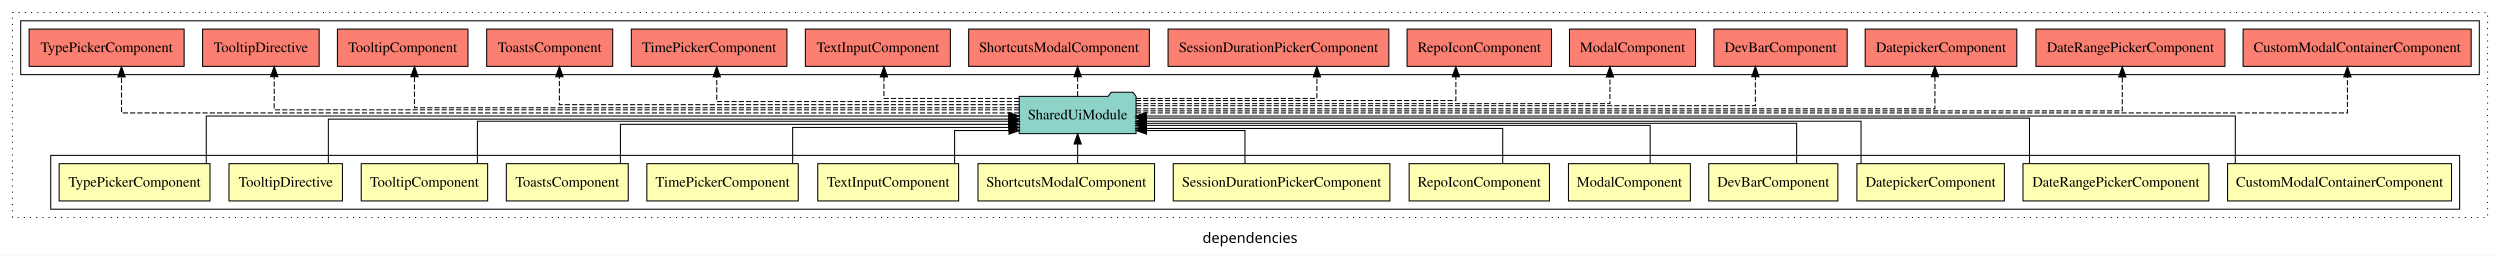
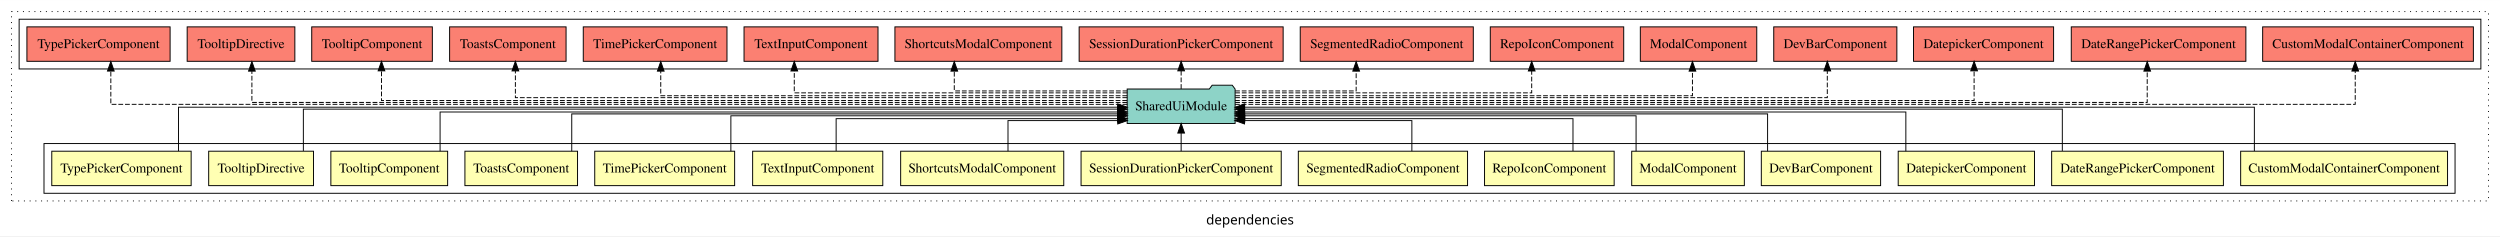
- <svg xmlns="http://www.w3.org/2000/svg" width="2415pt" height="247pt" viewBox="0.00 0.00 2415.00 246.80">
+ <svg xmlns="http://www.w3.org/2000/svg" width="2614pt" height="247pt" viewBox="0.00 0.00 2614.00 246.80">
  <g id="graph0" class="graph" transform="scale(1 1) rotate(0) translate(4 242.8)">
-     <polygon fill="white" stroke="transparent" points="-4,4 -4,-242.8 2411,-242.8 2411,4 -4,4" />
-     <text text-anchor="middle" x="1203.5" y="-8.2" font-family="sans-serif" font-size="14.00">dependencies</text>
+     <polygon fill="white" stroke="transparent" points="-4,4 -4,-242.8 2610,-242.8 2610,4 -4,4" />
+     <text text-anchor="middle" x="1303" y="-8.2" font-family="sans-serif" font-size="14.00">dependencies</text>
    <g id="clust1" class="cluster">
-       <polygon fill="none" stroke="black" stroke-dasharray="1,5" points="8,-32.8 8,-230.8 2399,-230.8 2399,-32.8 8,-32.8" />
+       <polygon fill="none" stroke="black" stroke-dasharray="1,5" points="8,-32.8 8,-230.8 2598,-230.8 2598,-32.8 8,-32.8" />
+     </g>
+     <g id="clust19" class="cluster">
+       <polygon fill="none" stroke="black" points="16,-170.8 16,-222.8 2590,-222.8 2590,-170.8 16,-170.8" />
    </g>
    <g id="clust2" class="cluster">
-       <polygon fill="none" stroke="black" points="45,-40.8 45,-92.8 2372,-92.8 2372,-40.8 45,-40.8" />
-     </g>
-     <g id="clust18" class="cluster">
-       <polygon fill="none" stroke="black" points="16,-170.8 16,-222.8 2391,-222.8 2391,-170.8 16,-170.8" />
+       <polygon fill="none" stroke="black" points="42,-40.8 42,-92.8 2563,-92.8 2563,-40.8 42,-40.8" />
    </g>
    <g id="node1" class="node">
-       <polygon fill="#ffffb3" stroke="black" points="2364.16,-84.8 2147.84,-84.8 2147.84,-48.8 2364.16,-48.8 2364.16,-84.8" />
-       <text text-anchor="middle" x="2256" y="-62.6" font-family="Times,serif" font-size="14.00">CustomModalContainerComponent</text>
+       <polygon fill="#ffffb3" stroke="black" points="2555.16,-84.8 2338.84,-84.8 2338.84,-48.8 2555.16,-48.8 2555.16,-84.8" />
+       <text text-anchor="middle" x="2447" y="-62.6" font-family="Times,serif" font-size="14.00">CustomModalContainerComponent</text>
+     </g>
+     <g id="node16" class="node">
+       <polygon fill="#8dd3c7" stroke="black" points="1287.43,-149.8 1284.43,-153.8 1263.43,-153.8 1260.43,-149.8 1174.57,-149.8 1174.57,-113.8 1287.43,-113.8 1287.43,-149.8" />
+       <text text-anchor="middle" x="1231" y="-127.6" font-family="Times,serif" font-size="14.00">SharedUiModule</text>
+     </g>
+     <g id="edge1" class="edge">
+       <path fill="none" stroke="black" d="M2353.16,-84.97C2353.16,-103.89 2353.16,-130.8 2353.16,-130.8 2353.16,-130.8 1297.42,-130.8 1297.42,-130.8" />
+       <polygon fill="black" stroke="black" points="1297.42,-127.3 1287.42,-130.8 1297.42,-134.3 1297.42,-127.3" />
+     </g>
+     <g id="node2" class="node">
+       <polygon fill="#ffffb3" stroke="black" points="2320.79,-84.8 2141.21,-84.8 2141.21,-48.8 2320.79,-48.8 2320.79,-84.8" />
+       <text text-anchor="middle" x="2231" y="-62.6" font-family="Times,serif" font-size="14.00">DateRangePickerComponent</text>
+     </g>
+     <g id="edge2" class="edge">
+       <path fill="none" stroke="black" d="M2152.36,-85.07C2152.36,-103.36 2152.36,-128.8 2152.36,-128.8 2152.36,-128.8 1297.25,-128.8 1297.25,-128.8" />
+       <polygon fill="black" stroke="black" points="1297.25,-125.3 1287.25,-128.8 1297.25,-132.3 1297.25,-125.3" />
+     </g>
+     <g id="node3" class="node">
+       <polygon fill="#ffffb3" stroke="black" points="2123.24,-84.8 1980.76,-84.8 1980.76,-48.8 2123.24,-48.8 2123.24,-84.8" />
+       <text text-anchor="middle" x="2052" y="-62.6" font-family="Times,serif" font-size="14.00">DatepickerComponent</text>
+     </g>
+     <g id="edge3" class="edge">
+       <path fill="none" stroke="black" d="M1988.76,-84.82C1988.76,-102.17 1988.76,-125.8 1988.76,-125.8 1988.76,-125.8 1297.34,-125.8 1297.34,-125.8" />
+       <polygon fill="black" stroke="black" points="1297.34,-122.3 1287.34,-125.8 1297.34,-129.3 1297.34,-122.3" />
+     </g>
+     <g id="node4" class="node">
+       <polygon fill="#ffffb3" stroke="black" points="1962.37,-84.8 1837.63,-84.8 1837.63,-48.8 1962.37,-48.8 1962.37,-84.8" />
+       <text text-anchor="middle" x="1900" y="-62.6" font-family="Times,serif" font-size="14.00">DevBarComponent</text>
+     </g>
+     <g id="edge4" class="edge">
+       <path fill="none" stroke="black" d="M1844.19,-84.84C1844.19,-101.53 1844.19,-123.8 1844.19,-123.8 1844.19,-123.8 1297.31,-123.8 1297.31,-123.8" />
+       <polygon fill="black" stroke="black" points="1297.32,-120.3 1287.31,-123.8 1297.31,-127.3 1297.32,-120.3" />
+     </g>
+     <g id="node5" class="node">
+       <polygon fill="#ffffb3" stroke="black" points="1819.88,-84.8 1702.12,-84.8 1702.12,-48.8 1819.88,-48.8 1819.88,-84.8" />
+       <text text-anchor="middle" x="1761" y="-62.6" font-family="Times,serif" font-size="14.00">ModalComponent</text>
+     </g>
+     <g id="edge5" class="edge">
+       <path fill="none" stroke="black" d="M1706.68,-84.81C1706.68,-100.85 1706.68,-121.8 1706.68,-121.8 1706.68,-121.8 1297.44,-121.8 1297.44,-121.8" />
+       <polygon fill="black" stroke="black" points="1297.44,-118.3 1287.44,-121.8 1297.44,-125.3 1297.44,-118.3" />
+     </g>
+     <g id="node6" class="node">
+       <polygon fill="#ffffb3" stroke="black" points="1683.76,-84.8 1548.24,-84.8 1548.24,-48.8 1683.76,-48.8 1683.76,-84.8" />
+       <text text-anchor="middle" x="1616" y="-62.6" font-family="Times,serif" font-size="14.00">RepoIconComponent</text>
+     </g>
+     <g id="edge6" class="edge">
+       <path fill="none" stroke="black" d="M1640.71,-84.99C1640.71,-99.98 1640.71,-118.8 1640.71,-118.8 1640.71,-118.8 1297.54,-118.8 1297.54,-118.8" />
+       <polygon fill="black" stroke="black" points="1297.54,-115.3 1287.54,-118.8 1297.54,-122.3 1297.54,-115.3" />
+     </g>
+     <g id="node7" class="node">
+       <polygon fill="#ffffb3" stroke="black" points="1530.48,-84.8 1353.52,-84.8 1353.52,-48.8 1530.48,-48.8 1530.48,-84.8" />
+       <text text-anchor="middle" x="1442" y="-62.6" font-family="Times,serif" font-size="14.00">SegmentedRadioComponent</text>
+     </g>
+     <g id="edge7" class="edge">
+       <path fill="none" stroke="black" d="M1472.25,-84.85C1472.25,-99.17 1472.25,-116.8 1472.25,-116.8 1472.25,-116.8 1297.26,-116.8 1297.26,-116.8" />
+       <polygon fill="black" stroke="black" points="1297.26,-113.3 1287.26,-116.8 1297.26,-120.3 1297.26,-113.3" />
+     </g>
+     <g id="node8" class="node">
+       <polygon fill="#ffffb3" stroke="black" points="1335.65,-84.8 1126.35,-84.8 1126.35,-48.8 1335.65,-48.8 1335.65,-84.8" />
+       <text text-anchor="middle" x="1231" y="-62.6" font-family="Times,serif" font-size="14.00">SessionDurationPickerComponent</text>
+     </g>
+     <g id="edge8" class="edge">
+       <path fill="none" stroke="black" d="M1231,-84.91C1231,-84.91 1231,-103.79 1231,-103.79" />
+       <polygon fill="black" stroke="black" points="1227.5,-103.79 1231,-113.79 1234.5,-103.79 1227.5,-103.79" />
+     </g>
+     <g id="node9" class="node">
+       <polygon fill="#ffffb3" stroke="black" points="1108.27,-84.8 937.73,-84.8 937.73,-48.8 1108.27,-48.8 1108.27,-84.8" />
+       <text text-anchor="middle" x="1023" y="-62.6" font-family="Times,serif" font-size="14.00">ShortcutsModalComponent</text>
+     </g>
+     <g id="edge9" class="edge">
+       <path fill="none" stroke="black" d="M1049.96,-84.85C1049.96,-99.17 1049.96,-116.8 1049.96,-116.8 1049.96,-116.8 1164.71,-116.8 1164.71,-116.8" />
+       <polygon fill="black" stroke="black" points="1164.71,-120.3 1174.71,-116.8 1164.71,-113.3 1164.71,-120.3" />
+     </g>
+     <g id="node10" class="node">
+       <polygon fill="#ffffb3" stroke="black" points="919.04,-84.8 782.96,-84.8 782.96,-48.8 919.04,-48.8 919.04,-84.8" />
+       <text text-anchor="middle" x="851" y="-62.6" font-family="Times,serif" font-size="14.00">TextInputComponent</text>
+     </g>
+     <g id="edge10" class="edge">
+       <path fill="none" stroke="black" d="M870.26,-84.99C870.26,-99.98 870.26,-118.8 870.26,-118.8 870.26,-118.8 1164.63,-118.8 1164.63,-118.8" />
+       <polygon fill="black" stroke="black" points="1164.63,-122.3 1174.63,-118.8 1164.63,-115.3 1164.63,-122.3" />
+     </g>
+     <g id="node11" class="node">
+       <polygon fill="#ffffb3" stroke="black" points="764.14,-84.8 617.86,-84.8 617.86,-48.8 764.14,-48.8 764.14,-84.8" />
+       <text text-anchor="middle" x="691" y="-62.6" font-family="Times,serif" font-size="14.00">TimePickerComponent</text>
+     </g>
+     <g id="edge11" class="edge">
+       <path fill="none" stroke="black" d="M760.2,-84.81C760.2,-100.85 760.2,-121.8 760.2,-121.8 760.2,-121.8 1164.68,-121.8 1164.68,-121.8" />
+       <polygon fill="black" stroke="black" points="1164.68,-125.3 1174.68,-121.8 1164.68,-118.3 1164.68,-125.3" />
+     </g>
+     <g id="node12" class="node">
+       <polygon fill="#ffffb3" stroke="black" points="599.88,-84.8 482.12,-84.8 482.12,-48.8 599.88,-48.8 599.88,-84.8" />
+       <text text-anchor="middle" x="541" y="-62.6" font-family="Times,serif" font-size="14.00">ToastsComponent</text>
+     </g>
+     <g id="edge12" class="edge">
+       <path fill="none" stroke="black" d="M593.82,-84.84C593.82,-101.53 593.82,-123.8 593.82,-123.8 593.82,-123.8 1164.73,-123.8 1164.73,-123.8" />
+       <polygon fill="black" stroke="black" points="1164.73,-127.3 1174.73,-123.8 1164.73,-120.3 1164.73,-127.3" />
+     </g>
+     <g id="node13" class="node">
+       <polygon fill="#ffffb3" stroke="black" points="464.05,-84.8 341.95,-84.8 341.95,-48.8 464.05,-48.8 464.05,-84.8" />
+       <text text-anchor="middle" x="403" y="-62.6" font-family="Times,serif" font-size="14.00">TooltipComponent</text>
+     </g>
+     <g id="edge13" class="edge">
+       <path fill="none" stroke="black" d="M456.15,-84.82C456.15,-102.17 456.15,-125.8 456.15,-125.8 456.15,-125.8 1164.65,-125.8 1164.65,-125.8" />
+       <polygon fill="black" stroke="black" points="1164.65,-129.3 1174.65,-125.8 1164.65,-122.3 1164.65,-129.3" />
+     </g>
+     <g id="node14" class="node">
+       <polygon fill="#ffffb3" stroke="black" points="323.8,-84.8 214.2,-84.8 214.2,-48.8 323.8,-48.8 323.8,-84.8" />
+       <text text-anchor="middle" x="269" y="-62.6" font-family="Times,serif" font-size="14.00">TooltipDirective</text>
+     </g>
+     <g id="edge14" class="edge">
+       <path fill="none" stroke="black" d="M313.19,-85.07C313.19,-103.36 313.19,-128.8 313.19,-128.8 313.19,-128.8 1164.62,-128.8 1164.62,-128.8" />
+       <polygon fill="black" stroke="black" points="1164.62,-132.3 1174.62,-128.8 1164.62,-125.3 1164.62,-132.3" />
    </g>
    <g id="node15" class="node">
-       <polygon fill="#8dd3c7" stroke="black" points="1093.43,-149.8 1090.43,-153.8 1069.43,-153.8 1066.43,-149.8 980.57,-149.8 980.57,-113.8 1093.43,-113.8 1093.43,-149.8" />
-       <text text-anchor="middle" x="1037" y="-127.6" font-family="Times,serif" font-size="14.00">SharedUiModule</text>
-     </g>
-     <g id="edge1" class="edge">
-       <path fill="none" stroke="black" d="M2155.3,-84.97C2155.3,-103.89 2155.3,-130.8 2155.3,-130.8 2155.3,-130.8 1103.22,-130.8 1103.22,-130.8" />
-       <polygon fill="black" stroke="black" points="1103.22,-127.3 1093.22,-130.8 1103.22,-134.3 1103.22,-127.3" />
-     </g>
-     <g id="node2" class="node">
-       <polygon fill="#ffffb3" stroke="black" points="2129.79,-84.8 1950.21,-84.8 1950.21,-48.8 2129.79,-48.8 2129.79,-84.8" />
-       <text text-anchor="middle" x="2040" y="-62.6" font-family="Times,serif" font-size="14.00">DateRangePickerComponent</text>
-     </g>
-     <g id="edge2" class="edge">
-       <path fill="none" stroke="black" d="M1956.48,-85.07C1956.48,-103.36 1956.48,-128.8 1956.48,-128.8 1956.48,-128.8 1103.48,-128.8 1103.48,-128.8" />
-       <polygon fill="black" stroke="black" points="1103.48,-125.3 1093.48,-128.8 1103.48,-132.3 1103.48,-125.3" />
-     </g>
-     <g id="node3" class="node">
-       <polygon fill="#ffffb3" stroke="black" points="1932.24,-84.8 1789.76,-84.8 1789.76,-48.8 1932.24,-48.8 1932.24,-84.8" />
-       <text text-anchor="middle" x="1861" y="-62.6" font-family="Times,serif" font-size="14.00">DatepickerComponent</text>
-     </g>
-     <g id="edge3" class="edge">
-       <path fill="none" stroke="black" d="M1793.76,-84.82C1793.76,-102.17 1793.76,-125.8 1793.76,-125.8 1793.76,-125.8 1103.26,-125.8 1103.26,-125.8" />
-       <polygon fill="black" stroke="black" points="1103.26,-122.3 1093.26,-125.8 1103.26,-129.3 1103.26,-122.3" />
-     </g>
-     <g id="node4" class="node">
-       <polygon fill="#ffffb3" stroke="black" points="1771.37,-84.8 1646.63,-84.8 1646.63,-48.8 1771.37,-48.8 1771.37,-84.8" />
-       <text text-anchor="middle" x="1709" y="-62.6" font-family="Times,serif" font-size="14.00">DevBarComponent</text>
-     </g>
-     <g id="edge4" class="edge">
-       <path fill="none" stroke="black" d="M1731.56,-84.84C1731.56,-101.53 1731.56,-123.8 1731.56,-123.8 1731.56,-123.8 1103.25,-123.8 1103.25,-123.8" />
-       <polygon fill="black" stroke="black" points="1103.25,-120.3 1093.25,-123.8 1103.25,-127.3 1103.25,-120.3" />
-     </g>
-     <g id="node5" class="node">
-       <polygon fill="#ffffb3" stroke="black" points="1628.88,-84.8 1511.12,-84.8 1511.12,-48.8 1628.88,-48.8 1628.88,-84.8" />
-       <text text-anchor="middle" x="1570" y="-62.6" font-family="Times,serif" font-size="14.00">ModalComponent</text>
-     </g>
-     <g id="edge5" class="edge">
-       <path fill="none" stroke="black" d="M1590.06,-84.81C1590.06,-100.85 1590.06,-121.8 1590.06,-121.8 1590.06,-121.8 1103.33,-121.8 1103.33,-121.8" />
-       <polygon fill="black" stroke="black" points="1103.33,-118.3 1093.33,-121.8 1103.33,-125.3 1103.33,-118.3" />
-     </g>
-     <g id="node6" class="node">
-       <polygon fill="#ffffb3" stroke="black" points="1492.76,-84.8 1357.24,-84.8 1357.24,-48.8 1492.76,-48.8 1492.76,-84.8" />
-       <text text-anchor="middle" x="1425" y="-62.6" font-family="Times,serif" font-size="14.00">RepoIconComponent</text>
-     </g>
-     <g id="edge6" class="edge">
-       <path fill="none" stroke="black" d="M1447.63,-84.99C1447.63,-99.98 1447.63,-118.8 1447.63,-118.8 1447.63,-118.8 1103.23,-118.8 1103.23,-118.8" />
-       <polygon fill="black" stroke="black" points="1103.23,-115.3 1093.23,-118.8 1103.23,-122.3 1103.23,-115.3" />
-     </g>
-     <g id="node7" class="node">
-       <polygon fill="#ffffb3" stroke="black" points="1338.65,-84.8 1129.35,-84.8 1129.35,-48.8 1338.65,-48.8 1338.65,-84.8" />
-       <text text-anchor="middle" x="1234" y="-62.6" font-family="Times,serif" font-size="14.00">SessionDurationPickerComponent</text>
-     </g>
-     <g id="edge7" class="edge">
-       <path fill="none" stroke="black" d="M1198.64,-84.85C1198.64,-99.17 1198.64,-116.8 1198.64,-116.8 1198.64,-116.8 1103.53,-116.8 1103.53,-116.8" />
-       <polygon fill="black" stroke="black" points="1103.53,-113.3 1093.53,-116.8 1103.53,-120.3 1103.53,-113.3" />
-     </g>
-     <g id="node8" class="node">
-       <polygon fill="#ffffb3" stroke="black" points="1111.27,-84.8 940.73,-84.8 940.73,-48.8 1111.27,-48.8 1111.27,-84.8" />
-       <text text-anchor="middle" x="1026" y="-62.6" font-family="Times,serif" font-size="14.00">ShortcutsModalComponent</text>
-     </g>
-     <g id="edge8" class="edge">
-       <path fill="none" stroke="black" d="M1037,-84.91C1037,-84.91 1037,-103.79 1037,-103.79" />
-       <polygon fill="black" stroke="black" points="1033.5,-103.79 1037,-113.79 1040.5,-103.79 1033.5,-103.79" />
-     </g>
-     <g id="node9" class="node">
-       <polygon fill="#ffffb3" stroke="black" points="922.04,-84.8 785.96,-84.8 785.96,-48.8 922.04,-48.8 922.04,-84.8" />
-       <text text-anchor="middle" x="854" y="-62.6" font-family="Times,serif" font-size="14.00">TextInputComponent</text>
-     </g>
-     <g id="edge9" class="edge">
-       <path fill="none" stroke="black" d="M918.14,-84.85C918.14,-99.17 918.14,-116.8 918.14,-116.8 918.14,-116.8 970.7,-116.8 970.7,-116.8" />
-       <polygon fill="black" stroke="black" points="970.7,-120.3 980.7,-116.8 970.7,-113.3 970.7,-120.3" />
-     </g>
-     <g id="node10" class="node">
-       <polygon fill="#ffffb3" stroke="black" points="767.14,-84.8 620.86,-84.8 620.86,-48.8 767.14,-48.8 767.14,-84.8" />
-       <text text-anchor="middle" x="694" y="-62.6" font-family="Times,serif" font-size="14.00">TimePickerComponent</text>
-     </g>
-     <g id="edge10" class="edge">
-       <path fill="none" stroke="black" d="M761.7,-85.04C761.7,-100.37 761.7,-119.8 761.7,-119.8 761.7,-119.8 970.62,-119.8 970.62,-119.8" />
-       <polygon fill="black" stroke="black" points="970.62,-123.3 980.62,-119.8 970.62,-116.3 970.62,-123.3" />
-     </g>
-     <g id="node11" class="node">
-       <polygon fill="#ffffb3" stroke="black" points="602.88,-84.8 485.12,-84.8 485.12,-48.8 602.88,-48.8 602.88,-84.8" />
-       <text text-anchor="middle" x="544" y="-62.6" font-family="Times,serif" font-size="14.00">ToastsComponent</text>
-     </g>
-     <g id="edge11" class="edge">
-       <path fill="none" stroke="black" d="M595.32,-84.83C595.32,-101.2 595.32,-122.8 595.32,-122.8 595.32,-122.8 970.61,-122.8 970.61,-122.8" />
-       <polygon fill="black" stroke="black" points="970.61,-126.3 980.61,-122.8 970.61,-119.3 970.61,-126.3" />
-     </g>
-     <g id="node12" class="node">
-       <polygon fill="#ffffb3" stroke="black" points="467.05,-84.8 344.95,-84.8 344.95,-48.8 467.05,-48.8 467.05,-84.8" />
-       <text text-anchor="middle" x="406" y="-62.6" font-family="Times,serif" font-size="14.00">TooltipComponent</text>
-     </g>
-     <g id="edge12" class="edge">
-       <path fill="none" stroke="black" d="M457.17,-84.82C457.17,-102.17 457.17,-125.8 457.17,-125.8 457.17,-125.8 970.61,-125.8 970.61,-125.8" />
-       <polygon fill="black" stroke="black" points="970.61,-129.3 980.61,-125.8 970.61,-122.3 970.61,-129.3" />
-     </g>
-     <g id="node13" class="node">
-       <polygon fill="#ffffb3" stroke="black" points="326.8,-84.8 217.2,-84.8 217.2,-48.8 326.8,-48.8 326.8,-84.8" />
-       <text text-anchor="middle" x="272" y="-62.6" font-family="Times,serif" font-size="14.00">TooltipDirective</text>
-     </g>
-     <g id="edge13" class="edge">
-       <path fill="none" stroke="black" d="M313.19,-85.1C313.19,-103.07 313.19,-127.8 313.19,-127.8 313.19,-127.8 970.51,-127.8 970.51,-127.8" />
-       <polygon fill="black" stroke="black" points="970.51,-131.3 980.51,-127.8 970.51,-124.3 970.51,-131.3" />
-     </g>
-     <g id="node14" class="node">
-       <polygon fill="#ffffb3" stroke="black" points="198.86,-84.8 53.14,-84.8 53.14,-48.8 198.86,-48.8 198.86,-84.8" />
-       <text text-anchor="middle" x="126" y="-62.6" font-family="Times,serif" font-size="14.00">TypePickerComponent</text>
-     </g>
-     <g id="edge14" class="edge">
-       <path fill="none" stroke="black" d="M195.26,-84.97C195.26,-103.89 195.26,-130.8 195.26,-130.8 195.26,-130.8 970.46,-130.8 970.46,-130.8" />
-       <polygon fill="black" stroke="black" points="970.46,-134.3 980.46,-130.8 970.46,-127.3 970.46,-134.3" />
-     </g>
-     <g id="node16" class="node">
-       <polygon fill="#fb8072" stroke="black" points="2383.16,-214.8 2162.84,-214.8 2162.84,-178.8 2383.16,-178.8 2383.16,-214.8" />
-       <text text-anchor="middle" x="2273" y="-192.6" font-family="Times,serif" font-size="14.00">CustomModalContainerComponent </text>
+       <polygon fill="#ffffb3" stroke="black" points="195.86,-84.8 50.14,-84.8 50.14,-48.8 195.86,-48.8 195.86,-84.8" />
+       <text text-anchor="middle" x="123" y="-62.6" font-family="Times,serif" font-size="14.00">TypePickerComponent</text>
    </g>
    <g id="edge15" class="edge">
-       <path fill="none" stroke="black" stroke-dasharray="5,2" d="M1093.3,-133.8C1333.9,-133.8 2263.62,-133.8 2263.62,-133.8 2263.62,-133.8 2263.62,-168.58 2263.62,-168.58" />
-       <polygon fill="black" stroke="black" points="2260.13,-168.58 2263.62,-178.58 2267.13,-168.58 2260.13,-168.58" />
+       <path fill="none" stroke="black" d="M182.64,-84.97C182.64,-103.89 182.64,-130.8 182.64,-130.8 182.64,-130.8 1164.64,-130.8 1164.64,-130.8" />
+       <polygon fill="black" stroke="black" points="1164.64,-134.3 1174.64,-130.8 1164.64,-127.3 1164.64,-134.3" />
    </g>
    <g id="node17" class="node">
-       <polygon fill="#fb8072" stroke="black" points="2145.29,-214.8 1962.71,-214.8 1962.71,-178.8 2145.29,-178.8 2145.29,-214.8" />
-       <text text-anchor="middle" x="2054" y="-192.6" font-family="Times,serif" font-size="14.00">DateRangePickerComponent </text>
+       <polygon fill="#fb8072" stroke="black" points="2582.16,-214.8 2361.84,-214.8 2361.84,-178.8 2582.16,-178.8 2582.16,-214.8" />
+       <text text-anchor="middle" x="2472" y="-192.6" font-family="Times,serif" font-size="14.00">CustomModalContainerComponent </text>
    </g>
    <g id="edge16" class="edge">
-       <path fill="none" stroke="black" stroke-dasharray="5,2" d="M1093.42,-135.8C1305.93,-135.8 2046.12,-135.8 2046.12,-135.8 2046.12,-135.8 2046.12,-168.5 2046.12,-168.5" />
-       <polygon fill="black" stroke="black" points="2042.63,-168.5 2046.12,-178.5 2049.63,-168.5 2042.63,-168.5" />
+       <path fill="none" stroke="black" stroke-dasharray="5,2" d="M1287.34,-133.8C1528.14,-133.8 2458.62,-133.8 2458.62,-133.8 2458.62,-133.8 2458.62,-168.58 2458.62,-168.58" />
+       <polygon fill="black" stroke="black" points="2455.13,-168.58 2458.62,-178.58 2462.13,-168.58 2455.13,-168.58" />
    </g>
    <g id="node18" class="node">
-       <polygon fill="#fb8072" stroke="black" points="1944.24,-214.8 1797.76,-214.8 1797.76,-178.8 1944.24,-178.8 1944.24,-214.8" />
-       <text text-anchor="middle" x="1871" y="-192.6" font-family="Times,serif" font-size="14.00">DatepickerComponent </text>
+       <polygon fill="#fb8072" stroke="black" points="2344.29,-214.8 2161.71,-214.8 2161.71,-178.8 2344.29,-178.8 2344.29,-214.8" />
+       <text text-anchor="middle" x="2253" y="-192.6" font-family="Times,serif" font-size="14.00">DateRangePickerComponent </text>
    </g>
    <g id="edge17" class="edge">
-       <path fill="none" stroke="black" stroke-dasharray="5,2" d="M1093.27,-137.8C1279.66,-137.8 1865.12,-137.8 1865.12,-137.8 1865.12,-137.8 1865.12,-168.78 1865.12,-168.78" />
-       <polygon fill="black" stroke="black" points="1861.63,-168.78 1865.12,-178.78 1868.63,-168.78 1861.63,-168.78" />
+       <path fill="none" stroke="black" stroke-dasharray="5,2" d="M1287.47,-135.8C1500.2,-135.8 2241.12,-135.8 2241.12,-135.8 2241.12,-135.8 2241.12,-168.5 2241.12,-168.5" />
+       <polygon fill="black" stroke="black" points="2237.63,-168.5 2241.12,-178.5 2244.63,-168.5 2237.63,-168.5" />
    </g>
    <g id="node19" class="node">
-       <polygon fill="#fb8072" stroke="black" points="1780.37,-214.8 1651.63,-214.8 1651.63,-178.8 1780.37,-178.8 1780.37,-214.8" />
-       <text text-anchor="middle" x="1716" y="-192.6" font-family="Times,serif" font-size="14.00">DevBarComponent </text>
+       <polygon fill="#fb8072" stroke="black" points="2143.24,-214.8 1996.76,-214.8 1996.76,-178.8 2143.24,-178.8 2143.24,-214.8" />
+       <text text-anchor="middle" x="2070" y="-192.6" font-family="Times,serif" font-size="14.00">DatepickerComponent </text>
    </g>
    <g id="edge18" class="edge">
-       <path fill="none" stroke="black" stroke-dasharray="5,2" d="M1093.39,-140.8C1252.19,-140.8 1691.69,-140.8 1691.69,-140.8 1691.69,-140.8 1691.69,-168.77 1691.69,-168.77" />
-       <polygon fill="black" stroke="black" points="1688.19,-168.77 1691.69,-178.77 1695.19,-168.77 1688.19,-168.77" />
+       <path fill="none" stroke="black" stroke-dasharray="5,2" d="M1287.34,-137.8C1473.95,-137.8 2060.12,-137.8 2060.12,-137.8 2060.12,-137.8 2060.12,-168.78 2060.12,-168.78" />
+       <polygon fill="black" stroke="black" points="2056.63,-168.78 2060.12,-178.78 2063.63,-168.78 2056.63,-168.78" />
    </g>
    <g id="node20" class="node">
-       <polygon fill="#fb8072" stroke="black" points="1633.88,-214.8 1512.12,-214.8 1512.12,-178.8 1633.88,-178.8 1633.88,-214.8" />
-       <text text-anchor="middle" x="1573" y="-192.6" font-family="Times,serif" font-size="14.00">ModalComponent </text>
+       <polygon fill="#fb8072" stroke="black" points="1979.37,-214.8 1850.63,-214.8 1850.63,-178.8 1979.37,-178.8 1979.37,-214.8" />
+       <text text-anchor="middle" x="1915" y="-192.6" font-family="Times,serif" font-size="14.00">DevBarComponent </text>
    </g>
    <g id="edge19" class="edge">
-       <path fill="none" stroke="black" stroke-dasharray="5,2" d="M1093.5,-142.8C1227.07,-142.8 1551.19,-142.8 1551.19,-142.8 1551.19,-142.8 1551.19,-168.52 1551.19,-168.52" />
-       <polygon fill="black" stroke="black" points="1547.69,-168.52 1551.19,-178.52 1554.69,-168.52 1547.69,-168.52" />
+       <path fill="none" stroke="black" stroke-dasharray="5,2" d="M1287.44,-140.8C1449.82,-140.8 1906.62,-140.8 1906.62,-140.8 1906.62,-140.8 1906.62,-168.77 1906.62,-168.77" />
+       <polygon fill="black" stroke="black" points="1903.13,-168.77 1906.62,-178.77 1910.13,-168.77 1903.13,-168.77" />
    </g>
    <g id="node21" class="node">
-       <polygon fill="#fb8072" stroke="black" points="1494.76,-214.8 1355.24,-214.8 1355.24,-178.8 1494.76,-178.8 1494.76,-214.8" />
-       <text text-anchor="middle" x="1425" y="-192.6" font-family="Times,serif" font-size="14.00">RepoIconComponent </text>
+       <polygon fill="#fb8072" stroke="black" points="1832.88,-214.8 1711.12,-214.8 1711.12,-178.8 1832.88,-178.8 1832.88,-214.8" />
+       <text text-anchor="middle" x="1772" y="-192.6" font-family="Times,serif" font-size="14.00">ModalComponent </text>
    </g>
    <g id="edge20" class="edge">
-       <path fill="none" stroke="black" stroke-dasharray="5,2" d="M1093.29,-145.8C1195.78,-145.8 1402.37,-145.8 1402.37,-145.8 1402.37,-145.8 1402.37,-168.68 1402.37,-168.68" />
-       <polygon fill="black" stroke="black" points="1398.87,-168.68 1402.37,-178.68 1405.87,-168.68 1398.87,-168.68" />
+       <path fill="none" stroke="black" stroke-dasharray="5,2" d="M1287.46,-142.8C1424.88,-142.8 1765.62,-142.8 1765.62,-142.8 1765.62,-142.8 1765.62,-168.52 1765.62,-168.52" />
+       <polygon fill="black" stroke="black" points="1762.13,-168.52 1765.62,-178.52 1769.13,-168.52 1762.13,-168.52" />
    </g>
    <g id="node22" class="node">
+       <polygon fill="#fb8072" stroke="black" points="1693.76,-214.8 1554.24,-214.8 1554.24,-178.8 1693.76,-178.8 1693.76,-214.8" />
+       <text text-anchor="middle" x="1624" y="-192.6" font-family="Times,serif" font-size="14.00">RepoIconComponent </text>
+     </g>
+     <g id="edge21" class="edge">
+       <path fill="none" stroke="black" stroke-dasharray="5,2" d="M1287.47,-145.8C1390.29,-145.8 1597.54,-145.8 1597.54,-145.8 1597.54,-145.8 1597.54,-168.68 1597.54,-168.68" />
+       <polygon fill="black" stroke="black" points="1594.04,-168.68 1597.54,-178.68 1601.04,-168.68 1594.04,-168.68" />
+     </g>
+     <g id="node23" class="node">
+       <polygon fill="#fb8072" stroke="black" points="1536.48,-214.8 1355.52,-214.8 1355.52,-178.8 1536.48,-178.8 1536.48,-214.8" />
+       <text text-anchor="middle" x="1446" y="-192.6" font-family="Times,serif" font-size="14.00">SegmentedRadioComponent </text>
+     </g>
+     <g id="edge22" class="edge">
+       <path fill="none" stroke="black" stroke-dasharray="5,2" d="M1287.4,-147.8C1341.17,-147.8 1414,-147.8 1414,-147.8 1414,-147.8 1414,-168.55 1414,-168.55" />
+       <polygon fill="black" stroke="black" points="1410.5,-168.55 1414,-178.55 1417.5,-168.55 1410.5,-168.55" />
+     </g>
+     <g id="node24" class="node">
      <polygon fill="#fb8072" stroke="black" points="1337.65,-214.8 1124.35,-214.8 1124.35,-178.8 1337.65,-178.8 1337.65,-214.8" />
      <text text-anchor="middle" x="1231" y="-192.6" font-family="Times,serif" font-size="14.00">SessionDurationPickerComponent </text>
    </g>
-     <g id="edge21" class="edge">
-       <path fill="none" stroke="black" stroke-dasharray="5,2" d="M1093.24,-147.8C1161.65,-147.8 1268.11,-147.8 1268.11,-147.8 1268.11,-147.8 1268.11,-168.55 1268.11,-168.55" />
-       <polygon fill="black" stroke="black" points="1264.61,-168.55 1268.11,-178.55 1271.61,-168.55 1264.61,-168.55" />
-     </g>
-     <g id="node23" class="node">
+     <g id="edge23" class="edge">
+       <path fill="none" stroke="black" stroke-dasharray="5,2" d="M1231,-149.91C1231,-149.91 1231,-168.79 1231,-168.79" />
+       <polygon fill="black" stroke="black" points="1227.5,-168.79 1231,-178.79 1234.5,-168.79 1227.5,-168.79" />
+     </g>
+     <g id="node25" class="node">
      <polygon fill="#fb8072" stroke="black" points="1106.27,-214.8 931.73,-214.8 931.73,-178.8 1106.27,-178.8 1106.27,-214.8" />
      <text text-anchor="middle" x="1019" y="-192.6" font-family="Times,serif" font-size="14.00">ShortcutsModalComponent </text>
    </g>
-     <g id="edge22" class="edge">
-       <path fill="none" stroke="black" stroke-dasharray="5,2" d="M1037,-149.91C1037,-149.91 1037,-168.79 1037,-168.79" />
-       <polygon fill="black" stroke="black" points="1033.5,-168.79 1037,-178.79 1040.5,-168.79 1033.5,-168.79" />
-     </g>
-     <g id="node24" class="node">
+     <g id="edge24" class="edge">
+       <path fill="none" stroke="black" stroke-dasharray="5,2" d="M1174.78,-147.8C1104.64,-147.8 993.79,-147.8 993.79,-147.8 993.79,-147.8 993.79,-168.55 993.79,-168.55" />
+       <polygon fill="black" stroke="black" points="990.29,-168.55 993.79,-178.55 997.29,-168.55 990.29,-168.55" />
+     </g>
+     <g id="node26" class="node">
      <polygon fill="#fb8072" stroke="black" points="914.04,-214.8 773.96,-214.8 773.96,-178.8 914.04,-178.8 914.04,-214.8" />
      <text text-anchor="middle" x="844" y="-192.6" font-family="Times,serif" font-size="14.00">TextInputComponent </text>
    </g>
-     <g id="edge23" class="edge">
-       <path fill="none" stroke="black" stroke-dasharray="5,2" d="M980.6,-147.8C925.5,-147.8 849.88,-147.8 849.88,-147.8 849.88,-147.8 849.88,-168.55 849.88,-168.55" />
-       <polygon fill="black" stroke="black" points="846.38,-168.55 849.88,-178.55 853.38,-168.55 846.38,-168.55" />
-     </g>
-     <g id="node25" class="node">
+     <g id="edge25" class="edge">
+       <path fill="none" stroke="black" stroke-dasharray="5,2" d="M1174.76,-145.8C1063.61,-145.8 826.49,-145.8 826.49,-145.8 826.49,-145.8 826.49,-168.68 826.49,-168.68" />
+       <polygon fill="black" stroke="black" points="822.99,-168.68 826.49,-178.68 829.99,-168.68 822.99,-168.68" />
+     </g>
+     <g id="node27" class="node">
      <polygon fill="#fb8072" stroke="black" points="756.14,-214.8 605.86,-214.8 605.86,-178.8 756.14,-178.8 756.14,-214.8" />
      <text text-anchor="middle" x="681" y="-192.6" font-family="Times,serif" font-size="14.00">TimePickerComponent </text>
    </g>
-     <g id="edge24" class="edge">
-       <path fill="none" stroke="black" stroke-dasharray="5,2" d="M980.6,-144.8C881.93,-144.8 688.38,-144.8 688.38,-144.8 688.38,-144.8 688.38,-168.61 688.38,-168.61" />
-       <polygon fill="black" stroke="black" points="684.88,-168.61 688.38,-178.61 691.88,-168.61 684.88,-168.61" />
-     </g>
-     <g id="node26" class="node">
+     <g id="edge26" class="edge">
+       <path fill="none" stroke="black" stroke-dasharray="5,2" d="M1174.56,-142.8C1035.37,-142.8 686.88,-142.8 686.88,-142.8 686.88,-142.8 686.88,-168.52 686.88,-168.52" />
+       <polygon fill="black" stroke="black" points="683.38,-168.52 686.88,-178.52 690.38,-168.52 683.38,-168.52" />
+     </g>
+     <g id="node28" class="node">
      <polygon fill="#fb8072" stroke="black" points="587.88,-214.8 466.12,-214.8 466.12,-178.8 587.88,-178.8 587.88,-214.8" />
      <text text-anchor="middle" x="527" y="-192.6" font-family="Times,serif" font-size="14.00">ToastsComponent </text>
    </g>
-     <g id="edge25" class="edge">
-       <path fill="none" stroke="black" stroke-dasharray="5,2" d="M980.55,-141.8C849.62,-141.8 536.38,-141.8 536.38,-141.8 536.38,-141.8 536.38,-168.79 536.38,-168.79" />
-       <polygon fill="black" stroke="black" points="532.88,-168.79 536.38,-178.79 539.88,-168.79 532.88,-168.79" />
-     </g>
-     <g id="node27" class="node">
+     <g id="edge27" class="edge">
+       <path fill="none" stroke="black" stroke-dasharray="5,2" d="M1174.62,-140.8C1008.9,-140.8 534.88,-140.8 534.88,-140.8 534.88,-140.8 534.88,-168.77 534.88,-168.77" />
+       <polygon fill="black" stroke="black" points="531.38,-168.77 534.88,-178.77 538.38,-168.77 531.38,-168.77" />
+     </g>
+     <g id="node29" class="node">
      <polygon fill="#fb8072" stroke="black" points="448.05,-214.8 321.95,-214.8 321.95,-178.8 448.05,-178.8 448.05,-214.8" />
      <text text-anchor="middle" x="385" y="-192.6" font-family="Times,serif" font-size="14.00">TooltipComponent </text>
    </g>
-     <g id="edge26" class="edge">
-       <path fill="none" stroke="black" stroke-dasharray="5,2" d="M980.71,-138.8C824.39,-138.8 396.38,-138.8 396.38,-138.8 396.38,-138.8 396.38,-168.77 396.38,-168.77" />
-       <polygon fill="black" stroke="black" points="392.88,-168.77 396.38,-178.77 399.88,-168.77 392.88,-168.77" />
-     </g>
-     <g id="node28" class="node">
+     <g id="edge28" class="edge">
+       <path fill="none" stroke="black" stroke-dasharray="5,2" d="M1174.51,-137.8C986.68,-137.8 394.88,-137.8 394.88,-137.8 394.88,-137.8 394.88,-168.78 394.88,-168.78" />
+       <polygon fill="black" stroke="black" points="391.38,-168.78 394.88,-178.78 398.38,-168.78 391.38,-168.78" />
+     </g>
+     <g id="node30" class="node">
      <polygon fill="#fb8072" stroke="black" points="304.3,-214.8 191.7,-214.8 191.7,-178.8 304.3,-178.8 304.3,-214.8" />
      <text text-anchor="middle" x="248" y="-192.6" font-family="Times,serif" font-size="14.00">TooltipDirective </text>
    </g>
-     <g id="edge27" class="edge">
-       <path fill="none" stroke="black" stroke-dasharray="5,2" d="M980.56,-136.8C801.96,-136.8 260.88,-136.8 260.88,-136.8 260.88,-136.8 260.88,-168.8 260.88,-168.8" />
-       <polygon fill="black" stroke="black" points="257.38,-168.8 260.88,-178.8 264.38,-168.8 257.38,-168.8" />
-     </g>
-     <g id="node29" class="node">
+     <g id="edge29" class="edge">
+       <path fill="none" stroke="black" stroke-dasharray="5,2" d="M1174.56,-135.8C967.19,-135.8 259.38,-135.8 259.38,-135.8 259.38,-135.8 259.38,-168.5 259.38,-168.5" />
+       <polygon fill="black" stroke="black" points="255.88,-168.5 259.38,-178.5 262.88,-168.5 255.88,-168.5" />
+     </g>
+     <g id="node31" class="node">
      <polygon fill="#fb8072" stroke="black" points="173.86,-214.8 24.14,-214.8 24.14,-178.8 173.86,-178.8 173.86,-214.8" />
      <text text-anchor="middle" x="99" y="-192.6" font-family="Times,serif" font-size="14.00">TypePickerComponent </text>
    </g>
-     <g id="edge28" class="edge">
-       <path fill="none" stroke="black" stroke-dasharray="5,2" d="M980.61,-133.8C780.08,-133.8 113.38,-133.8 113.38,-133.8 113.38,-133.8 113.38,-168.58 113.38,-168.58" />
-       <polygon fill="black" stroke="black" points="109.88,-168.58 113.38,-178.58 116.88,-168.58 109.88,-168.58" />
+     <g id="edge30" class="edge">
+       <path fill="none" stroke="black" stroke-dasharray="5,2" d="M1174.74,-133.8C947.8,-133.8 111.88,-133.8 111.88,-133.8 111.88,-133.8 111.88,-168.58 111.88,-168.58" />
+       <polygon fill="black" stroke="black" points="108.38,-168.58 111.88,-178.58 115.38,-168.58 108.38,-168.58" />
    </g>
  </g>
</svg>
